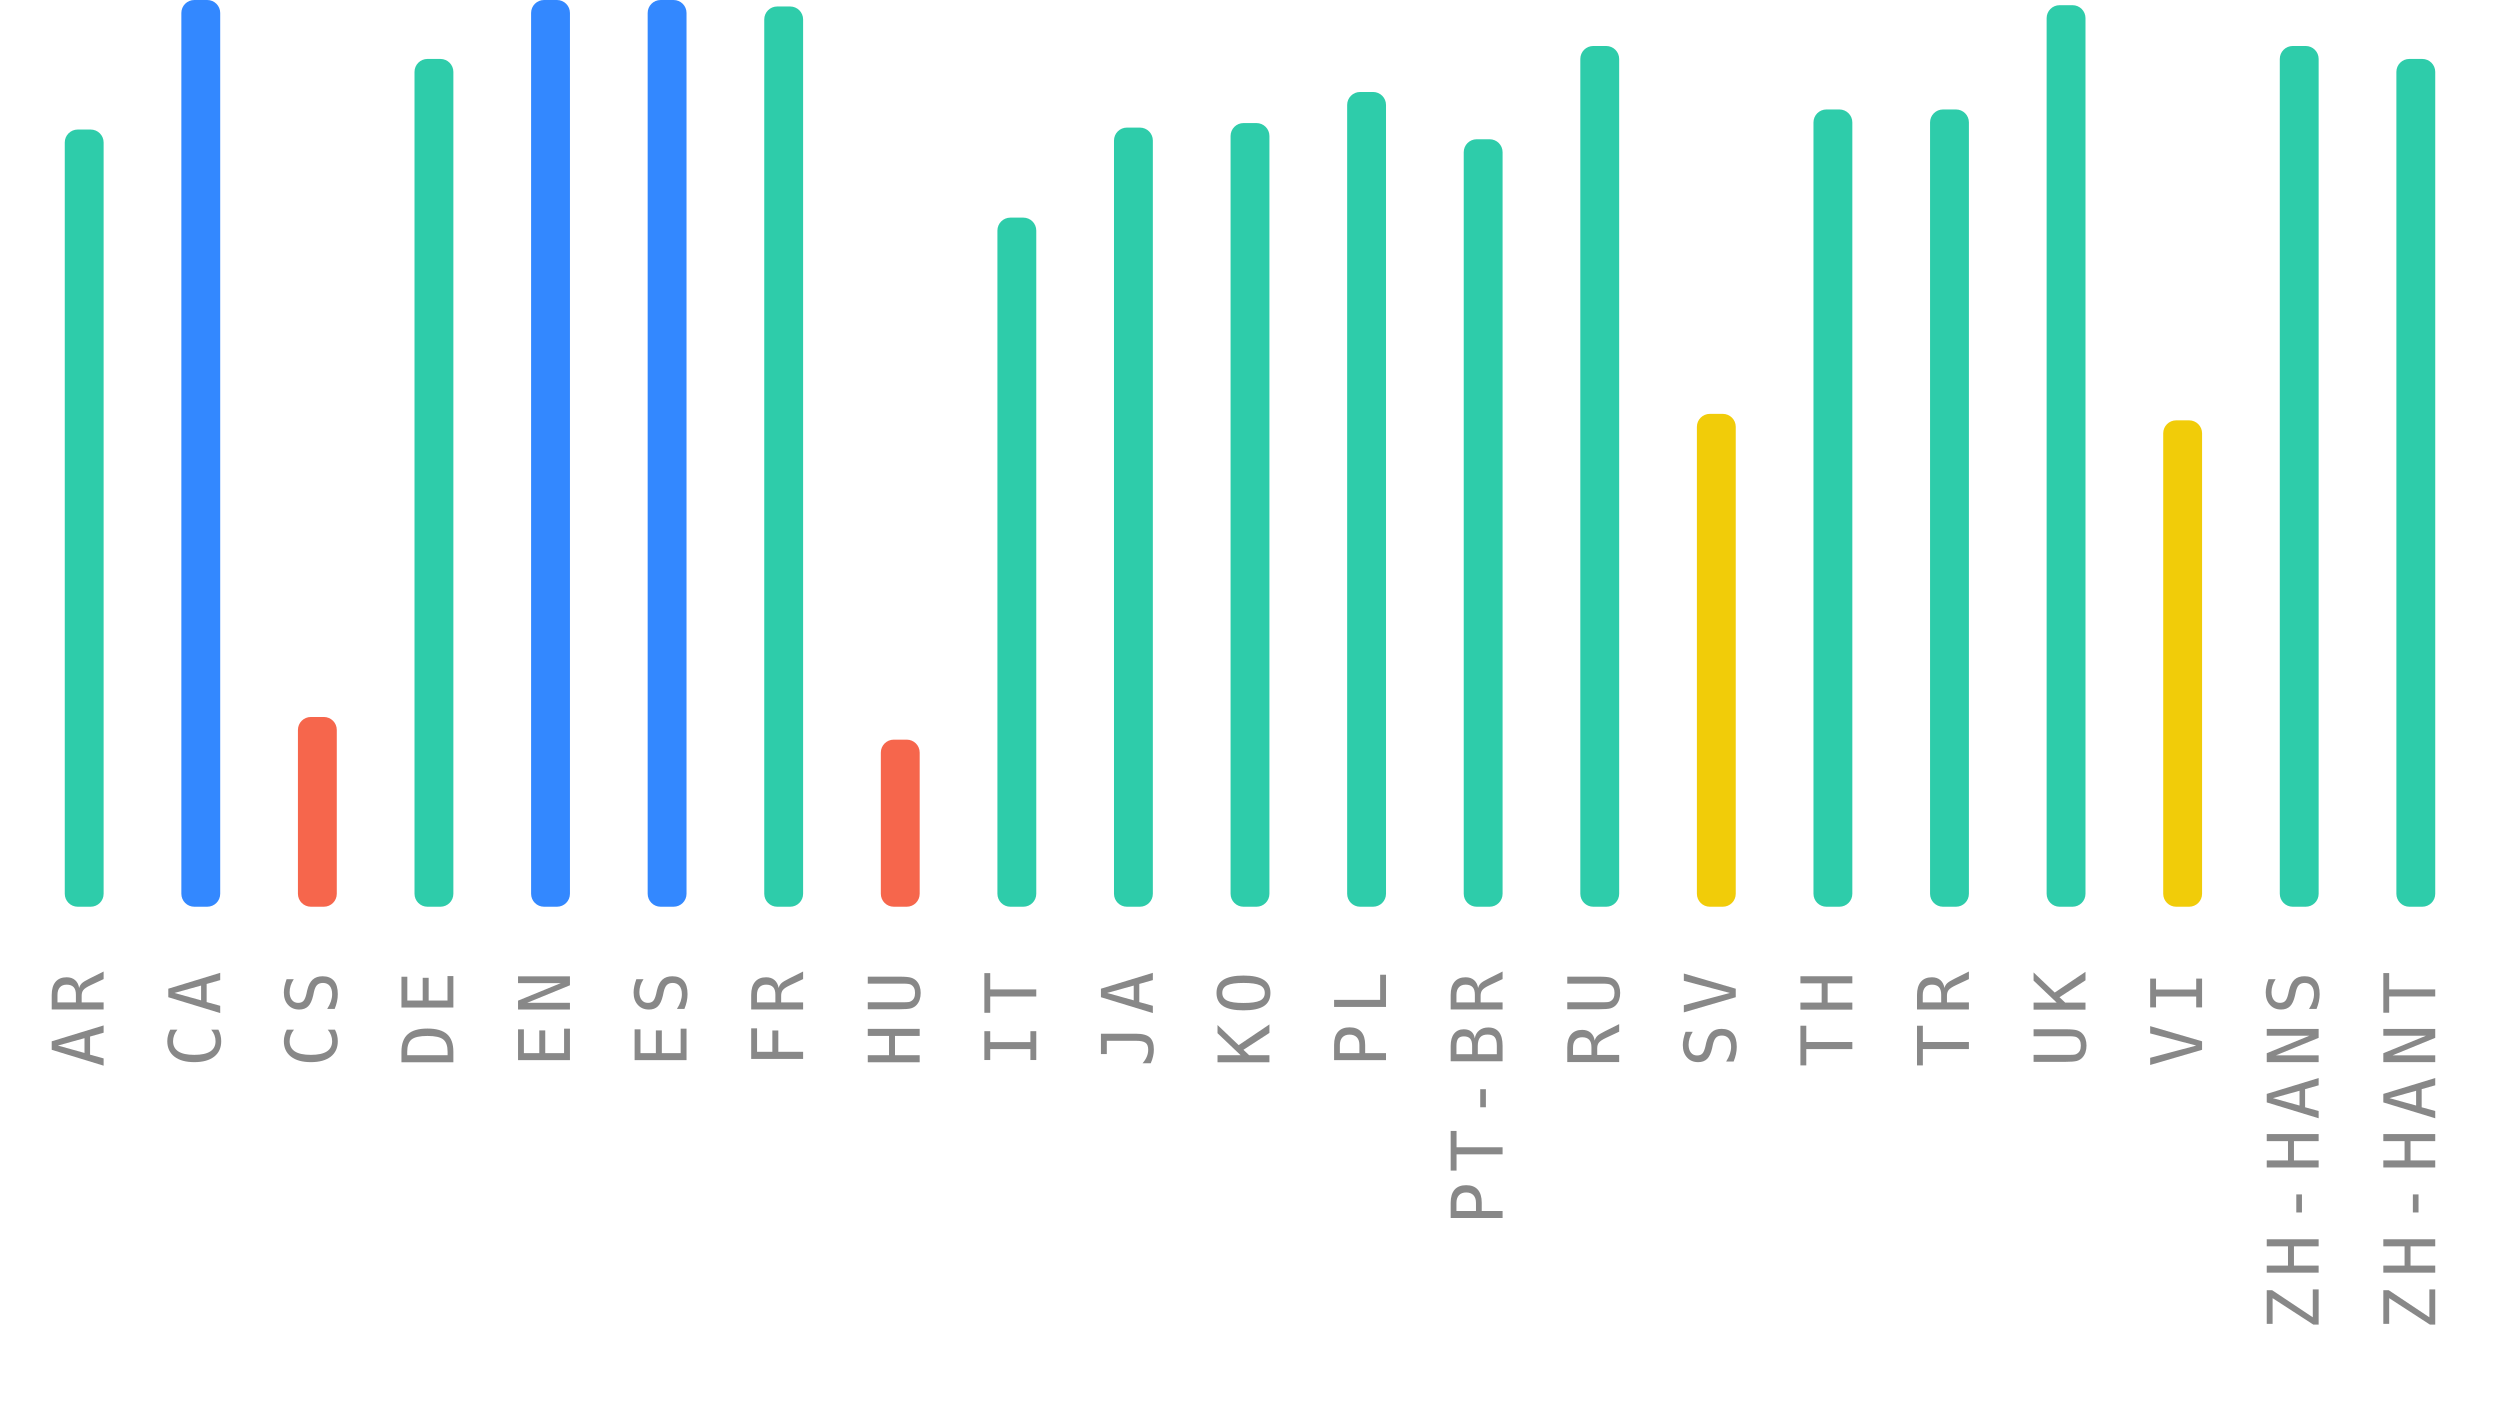
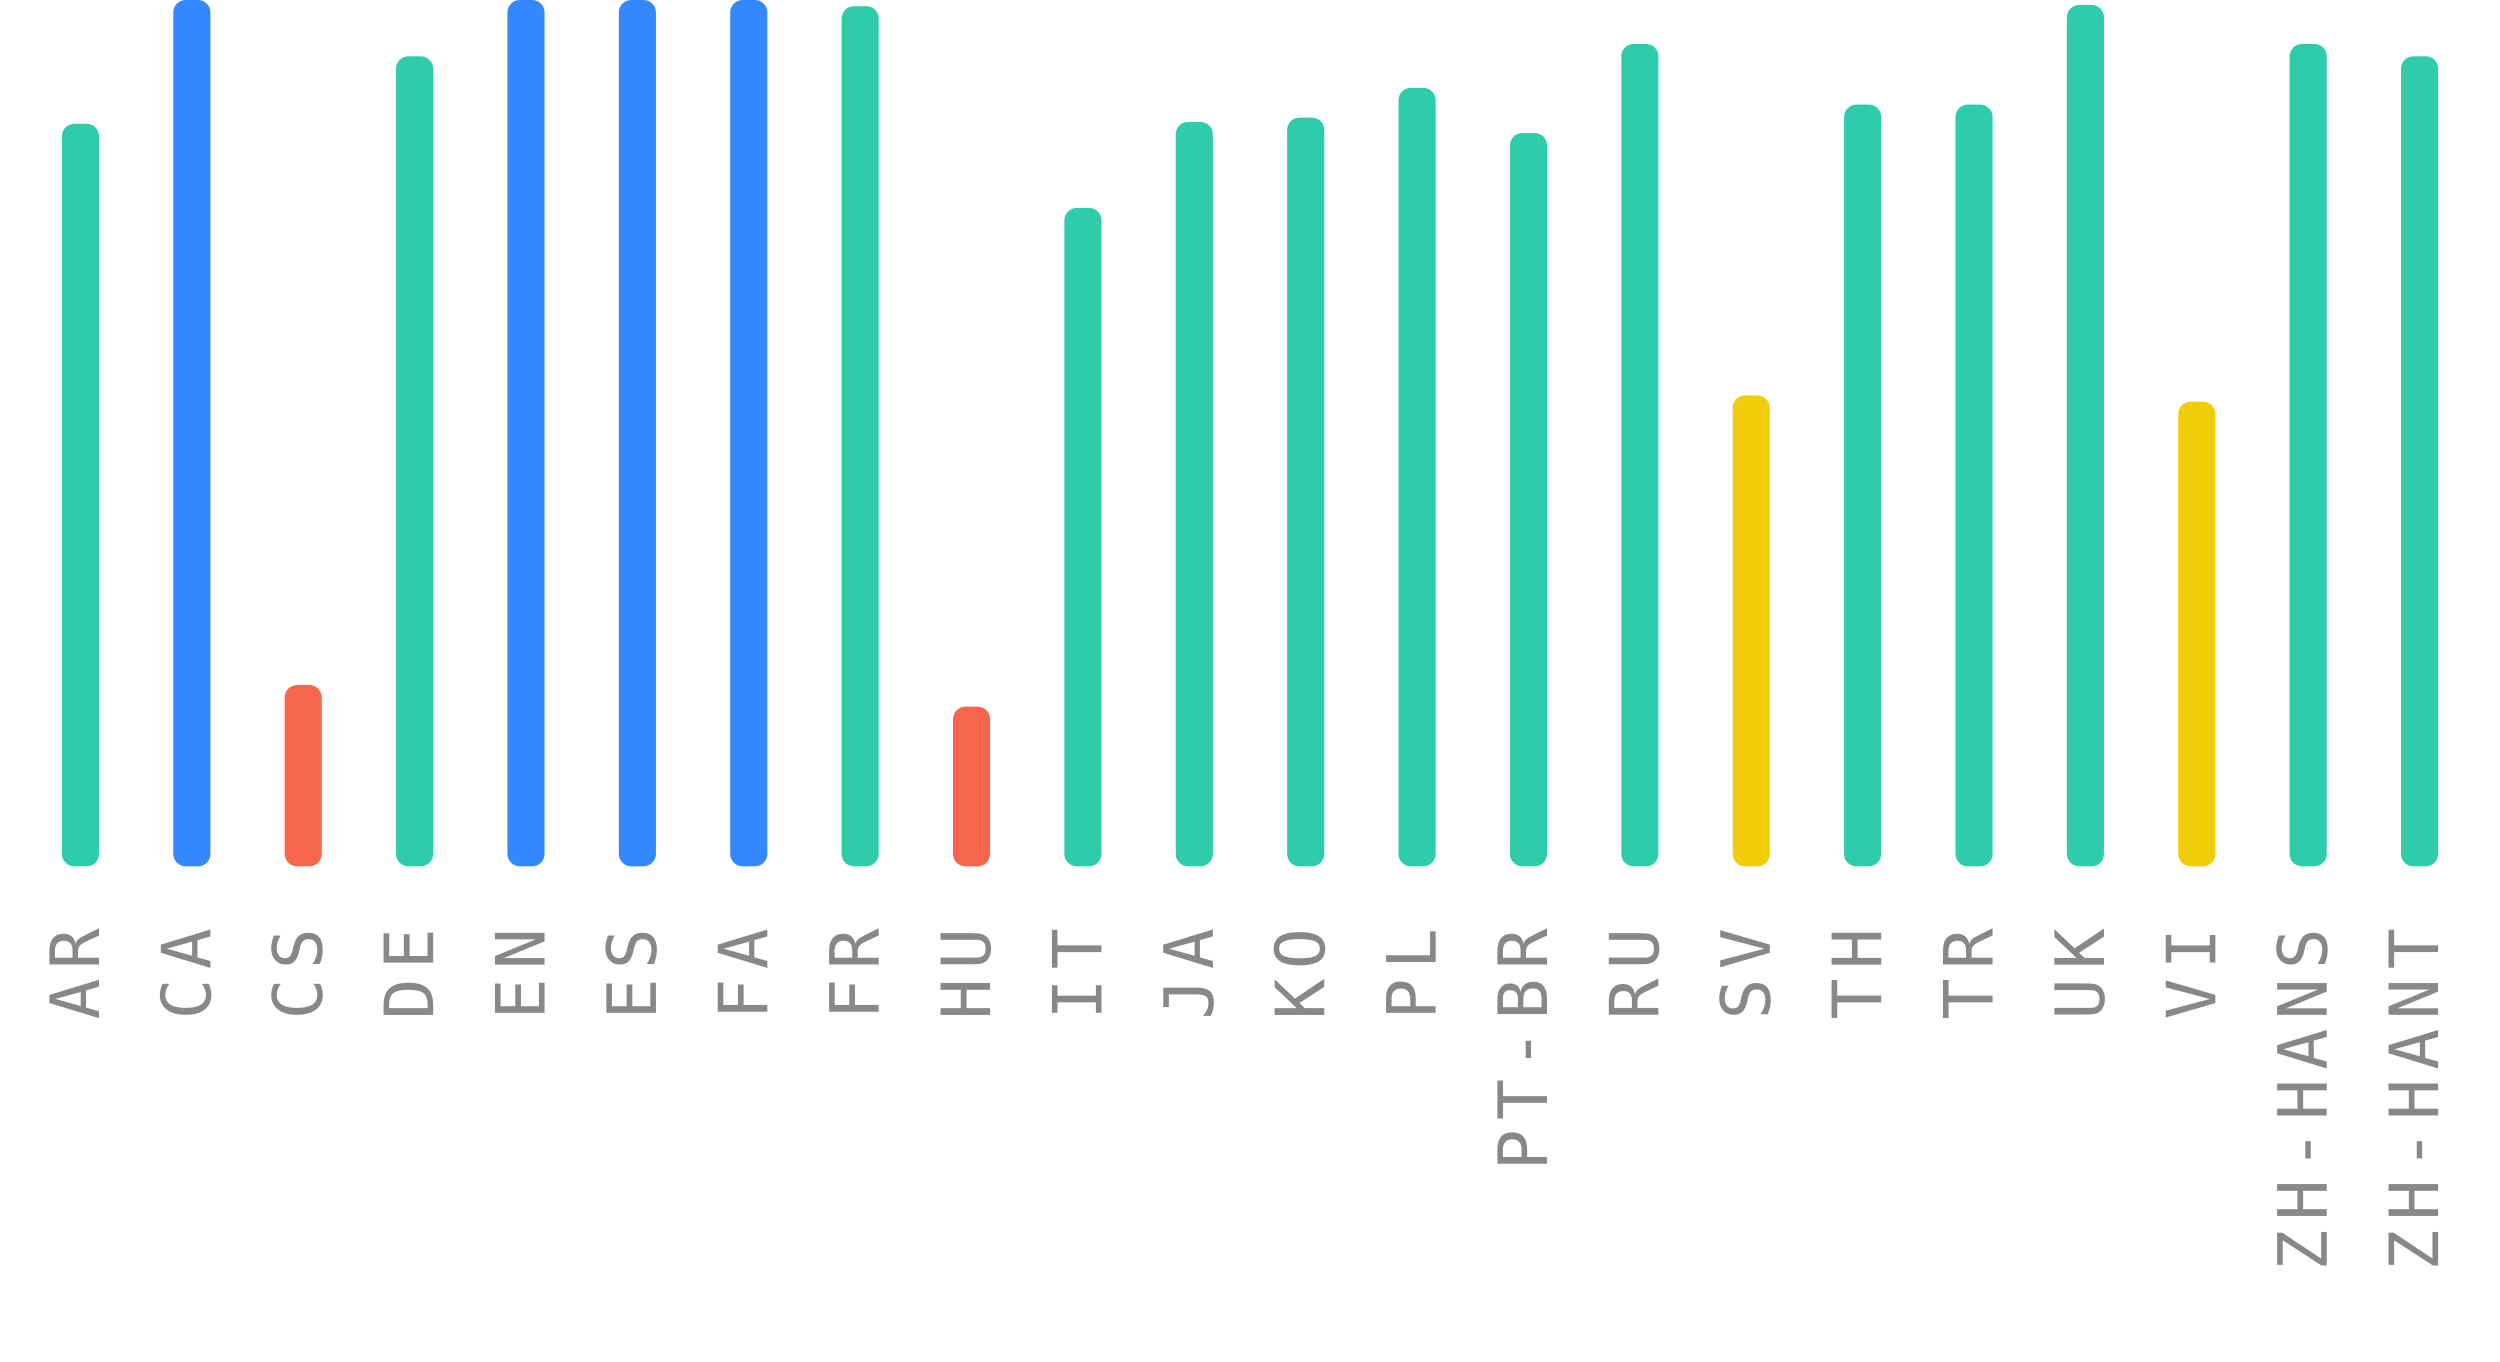
- <svg xmlns="http://www.w3.org/2000/svg" width="386" height="220">
+ <svg xmlns="http://www.w3.org/2000/svg" width="404" height="220">
  <g>
    <text style="font-size: 11px; font-family: monospace; letter-spacing: 1.5px; fill: #888; text-anchor: end;" x="-150" y="16" transform="rotate(-90)">AR</text>
    <rect style="fill: #2eccaa;" height="120" width="6" rx="2" y="20" x="10" />
    <text style="font-size: 11px; font-family: monospace; letter-spacing: 1.5px; fill: #888; text-anchor: end;" x="-150" y="34" transform="rotate(-90)">CA</text>
    <rect style="fill: #3388ff;" height="140" width="6" rx="2" y="0" x="28" />
    <text style="font-size: 11px; font-family: monospace; letter-spacing: 1.5px; fill: #888; text-anchor: end;" x="-150" y="52" transform="rotate(-90)">CS</text>
    <rect style="fill: #f6664c;" height="29.3" width="6" rx="2" y="110.7" x="46" />
    <text style="font-size: 11px; font-family: monospace; letter-spacing: 1.5px; fill: #888; text-anchor: end;" x="-150" y="70" transform="rotate(-90)">DE</text>
    <rect style="fill: #2eccaa;" height="130.9" width="6" rx="2" y="9.1" x="64" />
    <text style="font-size: 11px; font-family: monospace; letter-spacing: 1.5px; fill: #888; text-anchor: end;" x="-150" y="88" transform="rotate(-90)">EN</text>
    <rect style="fill: #3388ff;" height="140" width="6" rx="2" y="0" x="82" />
    <text style="font-size: 11px; font-family: monospace; letter-spacing: 1.5px; fill: #888; text-anchor: end;" x="-150" y="106" transform="rotate(-90)">ES</text>
    <rect style="fill: #3388ff;" height="140" width="6" rx="2" y="0" x="100" />
-     <text style="font-size: 11px; font-family: monospace; letter-spacing: 1.5px; fill: #888; text-anchor: end;" x="-150" y="124" transform="rotate(-90)">FR</text>
-     <rect style="fill: #2eccaa;" height="139" width="6" rx="2" y="1" x="118" />
-     <text style="font-size: 11px; font-family: monospace; letter-spacing: 1.5px; fill: #888; text-anchor: end;" x="-150" y="142" transform="rotate(-90)">HU</text>
-     <rect style="fill: #f6664c;" height="25.8" width="6" rx="2" y="114.2" x="136" />
-     <text style="font-size: 11px; font-family: monospace; letter-spacing: 1.5px; fill: #888; text-anchor: end;" x="-150" y="160" transform="rotate(-90)">IT</text>
-     <rect style="fill: #2eccaa;" height="106.4" width="6" rx="2" y="33.6" x="154" />
-     <text style="font-size: 11px; font-family: monospace; letter-spacing: 1.5px; fill: #888; text-anchor: end;" x="-150" y="178" transform="rotate(-90)">JA</text>
-     <rect style="fill: #2eccaa;" height="120.3" width="6" rx="2" y="19.7" x="172" />
-     <text style="font-size: 11px; font-family: monospace; letter-spacing: 1.5px; fill: #888; text-anchor: end;" x="-150" y="196" transform="rotate(-90)">KO</text>
-     <rect style="fill: #2eccaa;" height="121" width="6" rx="2" y="19" x="190" />
-     <text style="font-size: 11px; font-family: monospace; letter-spacing: 1.5px; fill: #888; text-anchor: end;" x="-150" y="214" transform="rotate(-90)">PL</text>
-     <rect style="fill: #2eccaa;" height="125.8" width="6" rx="2" y="14.2" x="208" />
-     <text style="font-size: 11px; font-family: monospace; letter-spacing: 1.5px; fill: #888; text-anchor: end;" x="-150" y="232" transform="rotate(-90)">PT-BR</text>
-     <rect style="fill: #2eccaa;" height="118.5" width="6" rx="2" y="21.5" x="226" />
-     <text style="font-size: 11px; font-family: monospace; letter-spacing: 1.5px; fill: #888; text-anchor: end;" x="-150" y="250" transform="rotate(-90)">RU</text>
-     <rect style="fill: #2eccaa;" height="132.9" width="6" rx="2" y="7.1" x="244" />
-     <text style="font-size: 11px; font-family: monospace; letter-spacing: 1.5px; fill: #888; text-anchor: end;" x="-150" y="268" transform="rotate(-90)">SV</text>
-     <rect style="fill: #f1cc09;" height="76.1" width="6" rx="2" y="63.9" x="262" />
-     <text style="font-size: 11px; font-family: monospace; letter-spacing: 1.5px; fill: #888; text-anchor: end;" x="-150" y="286" transform="rotate(-90)">TH</text>
-     <rect style="fill: #2eccaa;" height="123.1" width="6" rx="2" y="16.9" x="280" />
-     <text style="font-size: 11px; font-family: monospace; letter-spacing: 1.5px; fill: #888; text-anchor: end;" x="-150" y="304" transform="rotate(-90)">TR</text>
+     <text style="font-size: 11px; font-family: monospace; letter-spacing: 1.5px; fill: #888; text-anchor: end;" x="-150" y="124" transform="rotate(-90)">FA</text>
+     <rect style="fill: #3388ff;" height="140" width="6" rx="2" y="0" x="118" />
+     <text style="font-size: 11px; font-family: monospace; letter-spacing: 1.5px; fill: #888; text-anchor: end;" x="-150" y="142" transform="rotate(-90)">FR</text>
+     <rect style="fill: #2eccaa;" height="139" width="6" rx="2" y="1" x="136" />
+     <text style="font-size: 11px; font-family: monospace; letter-spacing: 1.5px; fill: #888; text-anchor: end;" x="-150" y="160" transform="rotate(-90)">HU</text>
+     <rect style="fill: #f6664c;" height="25.8" width="6" rx="2" y="114.2" x="154" />
+     <text style="font-size: 11px; font-family: monospace; letter-spacing: 1.5px; fill: #888; text-anchor: end;" x="-150" y="178" transform="rotate(-90)">IT</text>
+     <rect style="fill: #2eccaa;" height="106.4" width="6" rx="2" y="33.6" x="172" />
+     <text style="font-size: 11px; font-family: monospace; letter-spacing: 1.5px; fill: #888; text-anchor: end;" x="-150" y="196" transform="rotate(-90)">JA</text>
+     <rect style="fill: #2eccaa;" height="120.3" width="6" rx="2" y="19.7" x="190" />
+     <text style="font-size: 11px; font-family: monospace; letter-spacing: 1.5px; fill: #888; text-anchor: end;" x="-150" y="214" transform="rotate(-90)">KO</text>
+     <rect style="fill: #2eccaa;" height="121" width="6" rx="2" y="19" x="208" />
+     <text style="font-size: 11px; font-family: monospace; letter-spacing: 1.5px; fill: #888; text-anchor: end;" x="-150" y="232" transform="rotate(-90)">PL</text>
+     <rect style="fill: #2eccaa;" height="125.8" width="6" rx="2" y="14.2" x="226" />
+     <text style="font-size: 11px; font-family: monospace; letter-spacing: 1.5px; fill: #888; text-anchor: end;" x="-150" y="250" transform="rotate(-90)">PT-BR</text>
+     <rect style="fill: #2eccaa;" height="118.5" width="6" rx="2" y="21.5" x="244" />
+     <text style="font-size: 11px; font-family: monospace; letter-spacing: 1.5px; fill: #888; text-anchor: end;" x="-150" y="268" transform="rotate(-90)">RU</text>
+     <rect style="fill: #2eccaa;" height="132.9" width="6" rx="2" y="7.1" x="262" />
+     <text style="font-size: 11px; font-family: monospace; letter-spacing: 1.5px; fill: #888; text-anchor: end;" x="-150" y="286" transform="rotate(-90)">SV</text>
+     <rect style="fill: #f1cc09;" height="76.1" width="6" rx="2" y="63.9" x="280" />
+     <text style="font-size: 11px; font-family: monospace; letter-spacing: 1.5px; fill: #888; text-anchor: end;" x="-150" y="304" transform="rotate(-90)">TH</text>
    <rect style="fill: #2eccaa;" height="123.1" width="6" rx="2" y="16.9" x="298" />
-     <text style="font-size: 11px; font-family: monospace; letter-spacing: 1.5px; fill: #888; text-anchor: end;" x="-150" y="322" transform="rotate(-90)">UK</text>
-     <rect style="fill: #2eccaa;" height="139.2" width="6" rx="2" y="0.8" x="316" />
-     <text style="font-size: 11px; font-family: monospace; letter-spacing: 1.5px; fill: #888; text-anchor: end;" x="-150" y="340" transform="rotate(-90)">VI</text>
-     <rect style="fill: #f1cc09;" height="75.1" width="6" rx="2" y="64.9" x="334" />
-     <text style="font-size: 11px; font-family: monospace; letter-spacing: 1.5px; fill: #888; text-anchor: end;" x="-150" y="358" transform="rotate(-90)">ZH-HANS</text>
-     <rect style="fill: #2eccaa;" height="132.9" width="6" rx="2" y="7.1" x="352" />
-     <text style="font-size: 11px; font-family: monospace; letter-spacing: 1.5px; fill: #888; text-anchor: end;" x="-150" y="376" transform="rotate(-90)">ZH-HANT</text>
-     <rect style="fill: #2eccaa;" height="130.9" width="6" rx="2" y="9.1" x="370" />
+     <text style="font-size: 11px; font-family: monospace; letter-spacing: 1.5px; fill: #888; text-anchor: end;" x="-150" y="322" transform="rotate(-90)">TR</text>
+     <rect style="fill: #2eccaa;" height="123.1" width="6" rx="2" y="16.9" x="316" />
+     <text style="font-size: 11px; font-family: monospace; letter-spacing: 1.5px; fill: #888; text-anchor: end;" x="-150" y="340" transform="rotate(-90)">UK</text>
+     <rect style="fill: #2eccaa;" height="139.2" width="6" rx="2" y="0.8" x="334" />
+     <text style="font-size: 11px; font-family: monospace; letter-spacing: 1.5px; fill: #888; text-anchor: end;" x="-150" y="358" transform="rotate(-90)">VI</text>
+     <rect style="fill: #f1cc09;" height="75.1" width="6" rx="2" y="64.9" x="352" />
+     <text style="font-size: 11px; font-family: monospace; letter-spacing: 1.5px; fill: #888; text-anchor: end;" x="-150" y="376" transform="rotate(-90)">ZH-HANS</text>
+     <rect style="fill: #2eccaa;" height="132.9" width="6" rx="2" y="7.1" x="370" />
+     <text style="font-size: 11px; font-family: monospace; letter-spacing: 1.5px; fill: #888; text-anchor: end;" x="-150" y="394" transform="rotate(-90)">ZH-HANT</text>
+     <rect style="fill: #2eccaa;" height="130.9" width="6" rx="2" y="9.1" x="388" />
  </g>
</svg>
